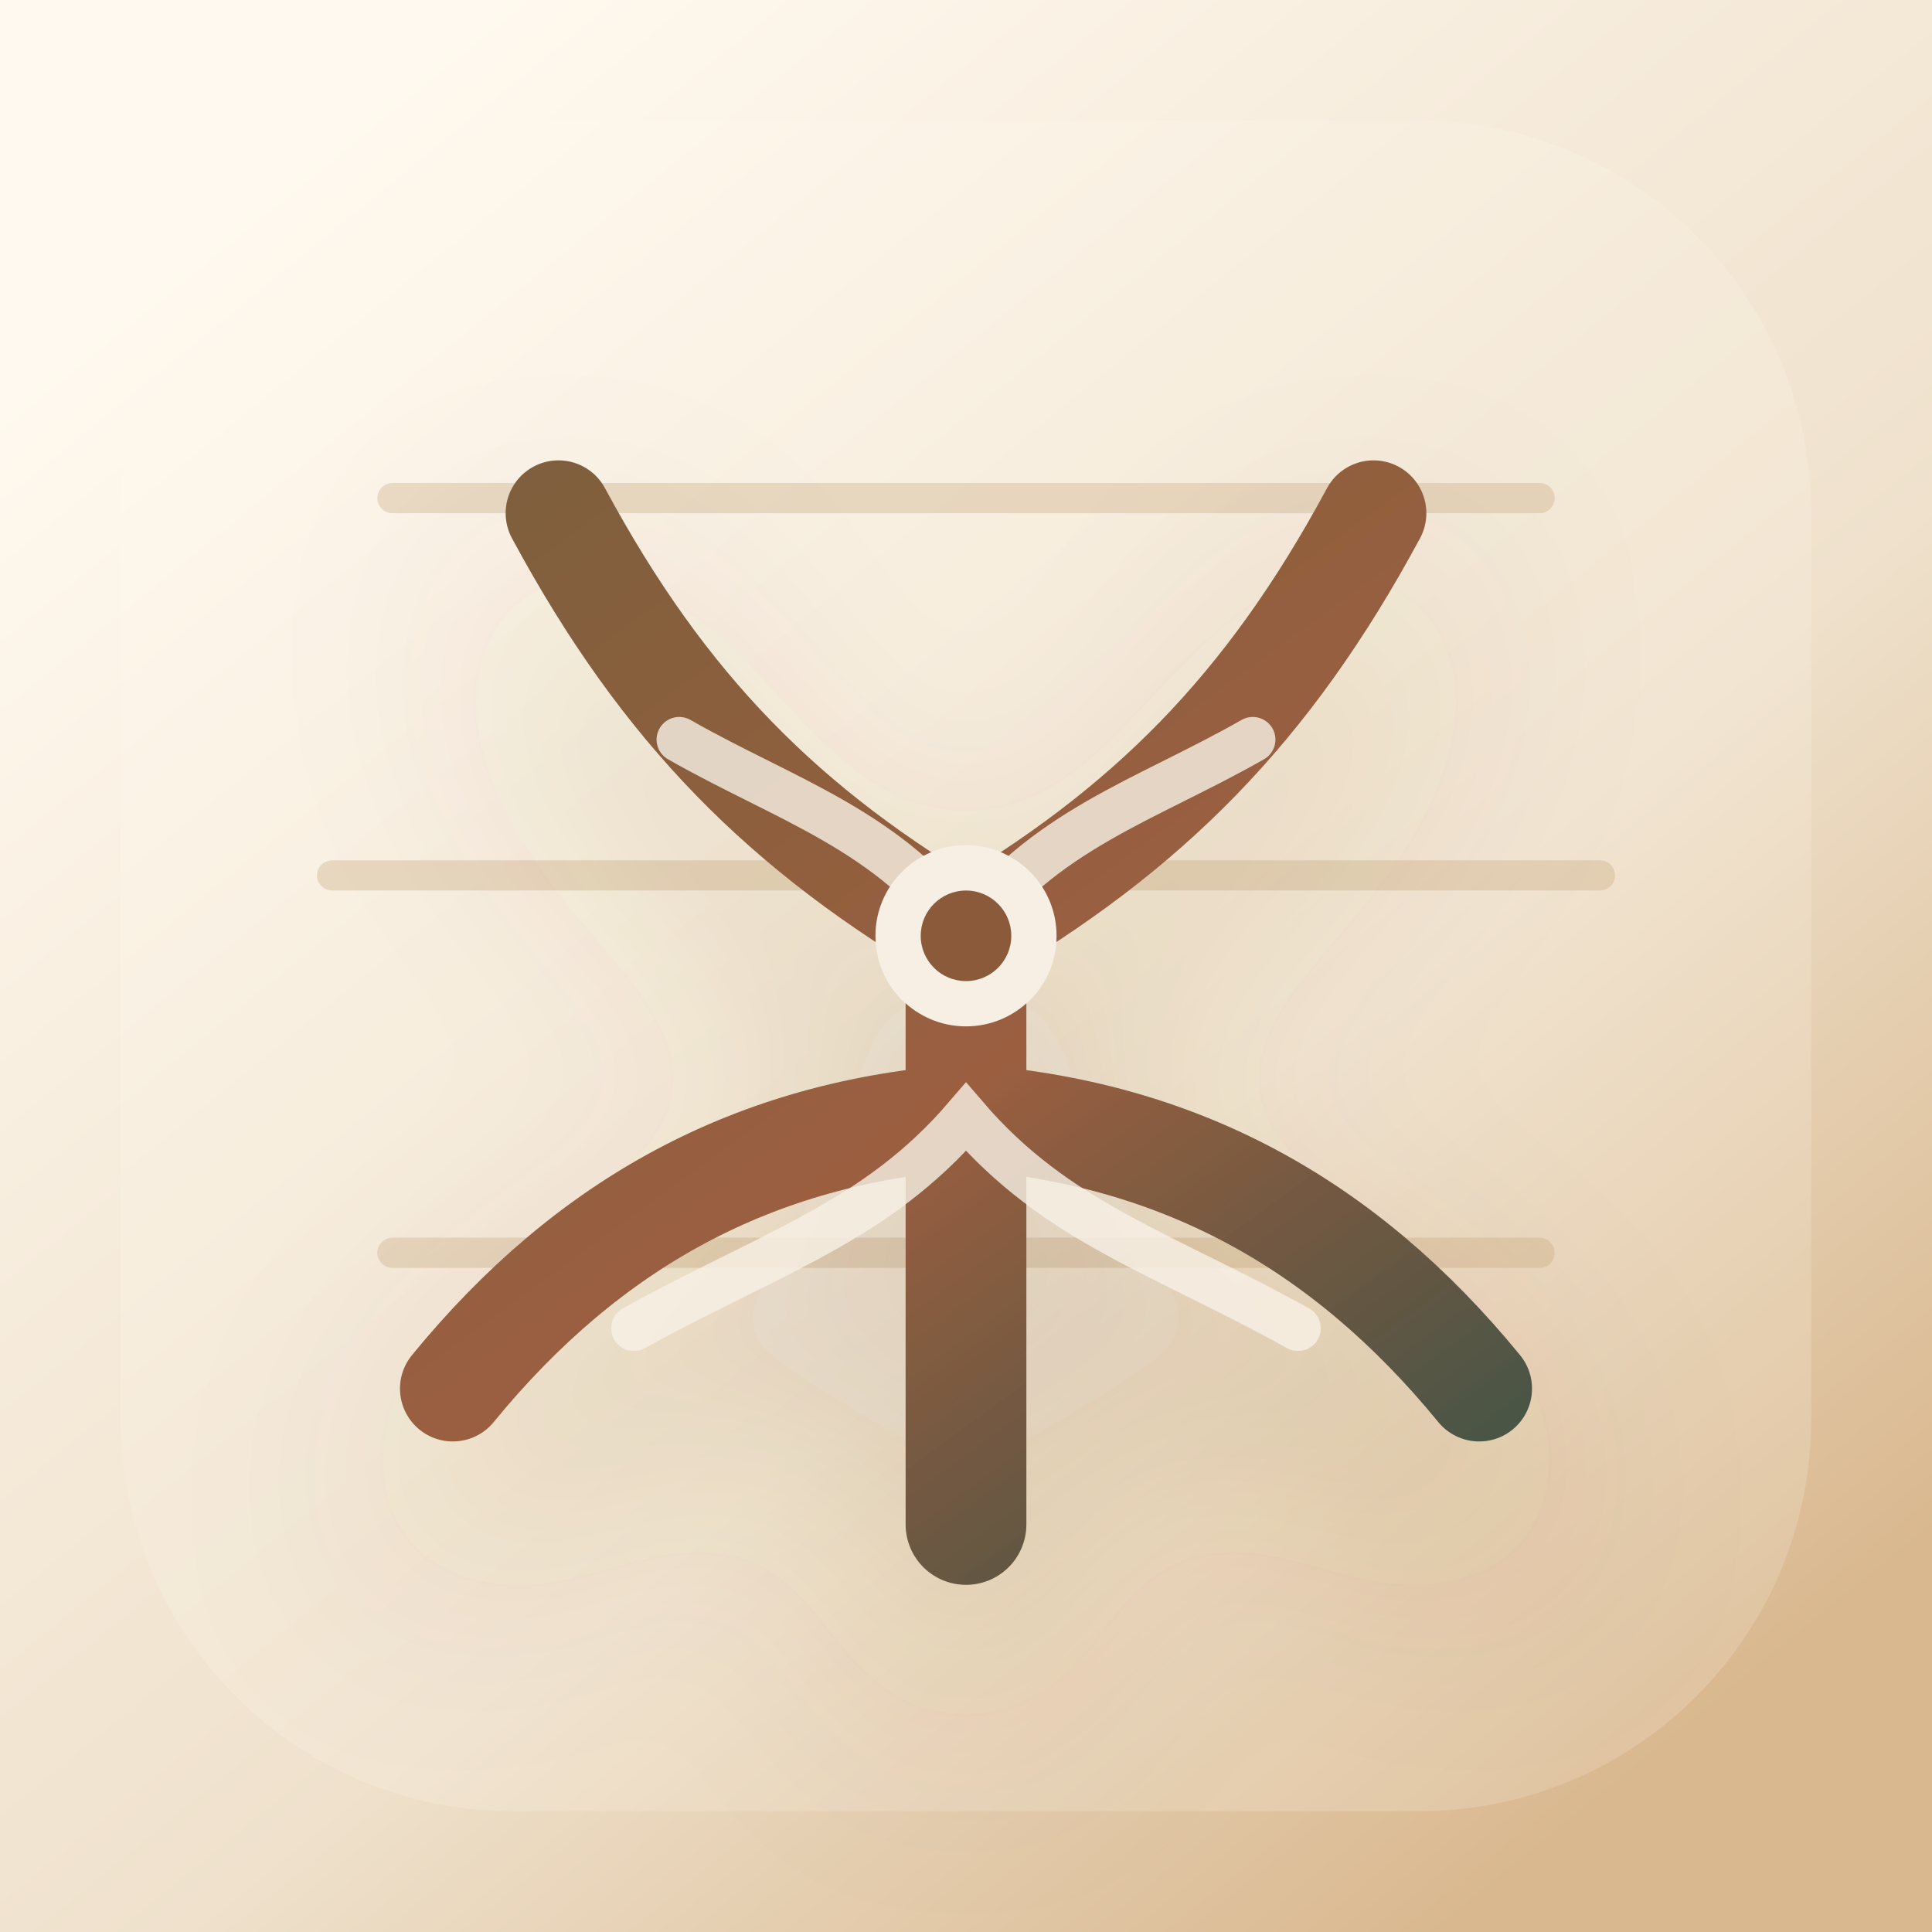
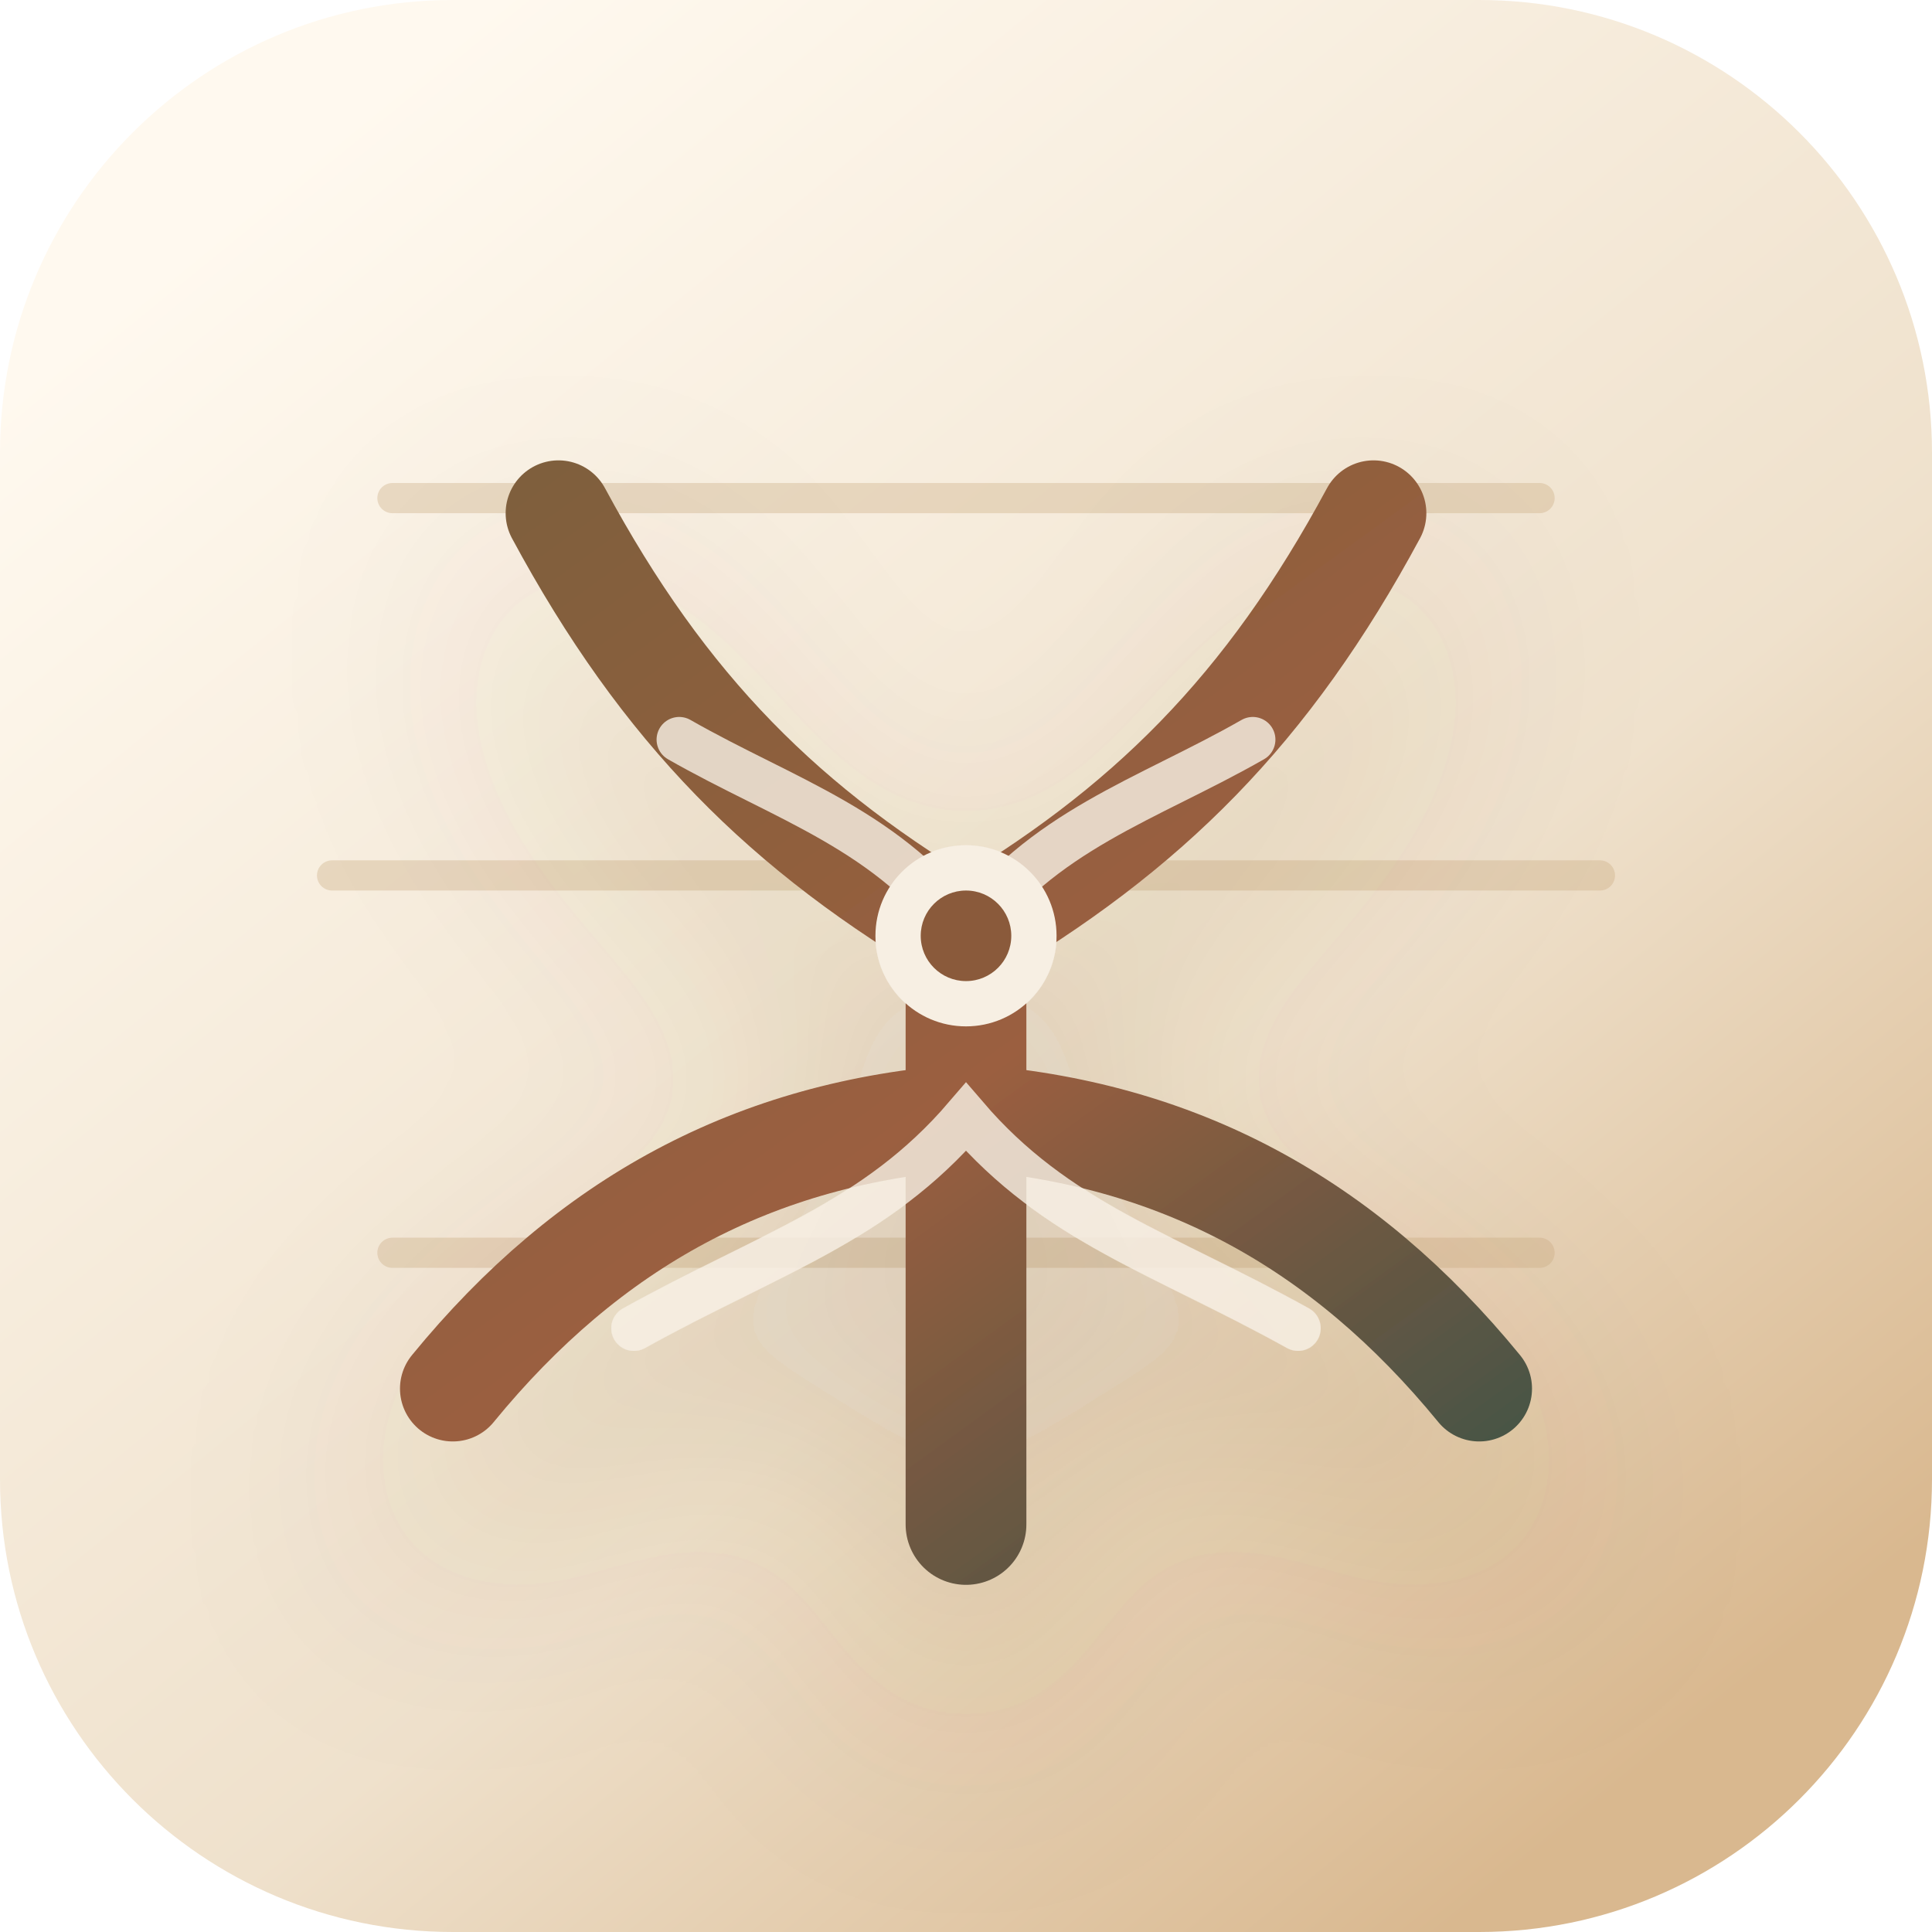
<svg xmlns="http://www.w3.org/2000/svg" viewBox="0 0 128 128" role="img" aria-labelledby="title desc">
  <defs>
    <linearGradient id="field" x1="20" y1="10" x2="108" y2="118" gradientUnits="userSpaceOnUse">
      <stop offset="0" stop-color="#fff9ef" />
      <stop offset="0.62" stop-color="#efe1cc" />
      <stop offset="1" stop-color="#d9b88f" />
    </linearGradient>
    <linearGradient id="thread" x1="34" y1="24" x2="98" y2="112" gradientUnits="userSpaceOnUse">
      <stop offset="0" stop-color="#7b5f3d" />
      <stop offset="0.52" stop-color="#9b5e3f" />
      <stop offset="1" stop-color="#2f5147" />
    </linearGradient>
    <filter id="shadow" x="-16" y="-14" width="160" height="160" color-interpolation-filters="sRGB">
      <feDropShadow dx="0" dy="8" stdDeviation="8" flood-color="#6b5134" flood-opacity="0.18" />
    </filter>
+     <clipPath id="shape">
+       <rect width="128" height="128" rx="30" />
+     </clipPath>
  </defs>
-   <rect width="128" height="128" fill="url(#field)" />
-   <rect x="8" y="8" width="112" height="112" rx="26" fill="#fff9ef" opacity="0.18" />
-   <path d="M26 33h76M22 58h84M26 83h76" fill="none" stroke="#c9a87d" stroke-width="2" stroke-linecap="round" opacity="0.35" />
-   <g filter="url(#shadow)">
-     <path d="M64 101V62" fill="none" stroke="url(#thread)" stroke-width="8" stroke-linecap="round" />
-     <path d="M64 62C52 55 44 47 37 34M64 62c12-7 20-15 27-28M64 74c-14 1-25 7-34 18M64 74c14 1 25 7 34 18" fill="none" stroke="url(#thread)" stroke-width="7" stroke-linecap="round" />
-     <path d="M45 49c7 4 14 6 19 13 5-7 12-9 19-13M42 88c9-5 16-7 22-14 6 7 13 9 22 14" fill="none" stroke="#f7efe3" stroke-width="3" stroke-linecap="round" opacity="0.82" />
-     <circle cx="64" cy="62" r="6" fill="#f7efe3" />
-     <circle cx="64" cy="62" r="3" fill="#8a5a3a" />
+   <g clip-path="url(#shape)">
+     <rect width="128" height="128" rx="30" fill="url(#field)" />
+     <path d="M26 33h76M22 58h84M26 83h76" fill="none" stroke="#c9a87d" stroke-width="2" stroke-linecap="round" opacity="0.35" />
+     <g filter="url(#shadow)">
+       <path d="M64 101V62" fill="none" stroke="url(#thread)" stroke-width="8" stroke-linecap="round" />
+       <path d="M64 62C52 55 44 47 37 34M64 62c12-7 20-15 27-28M64 74c-14 1-25 7-34 18M64 74c14 1 25 7 34 18" fill="none" stroke="url(#thread)" stroke-width="7" stroke-linecap="round" />
+       <path d="M45 49c7 4 14 6 19 13 5-7 12-9 19-13M42 88c9-5 16-7 22-14 6 7 13 9 22 14" fill="none" stroke="#f7efe3" stroke-width="3" stroke-linecap="round" opacity="0.82" />
+       <circle cx="64" cy="62" r="6" fill="#f7efe3" />
+       <circle cx="64" cy="62" r="3" fill="#8a5a3a" />
+     </g>
  </g>
</svg>
